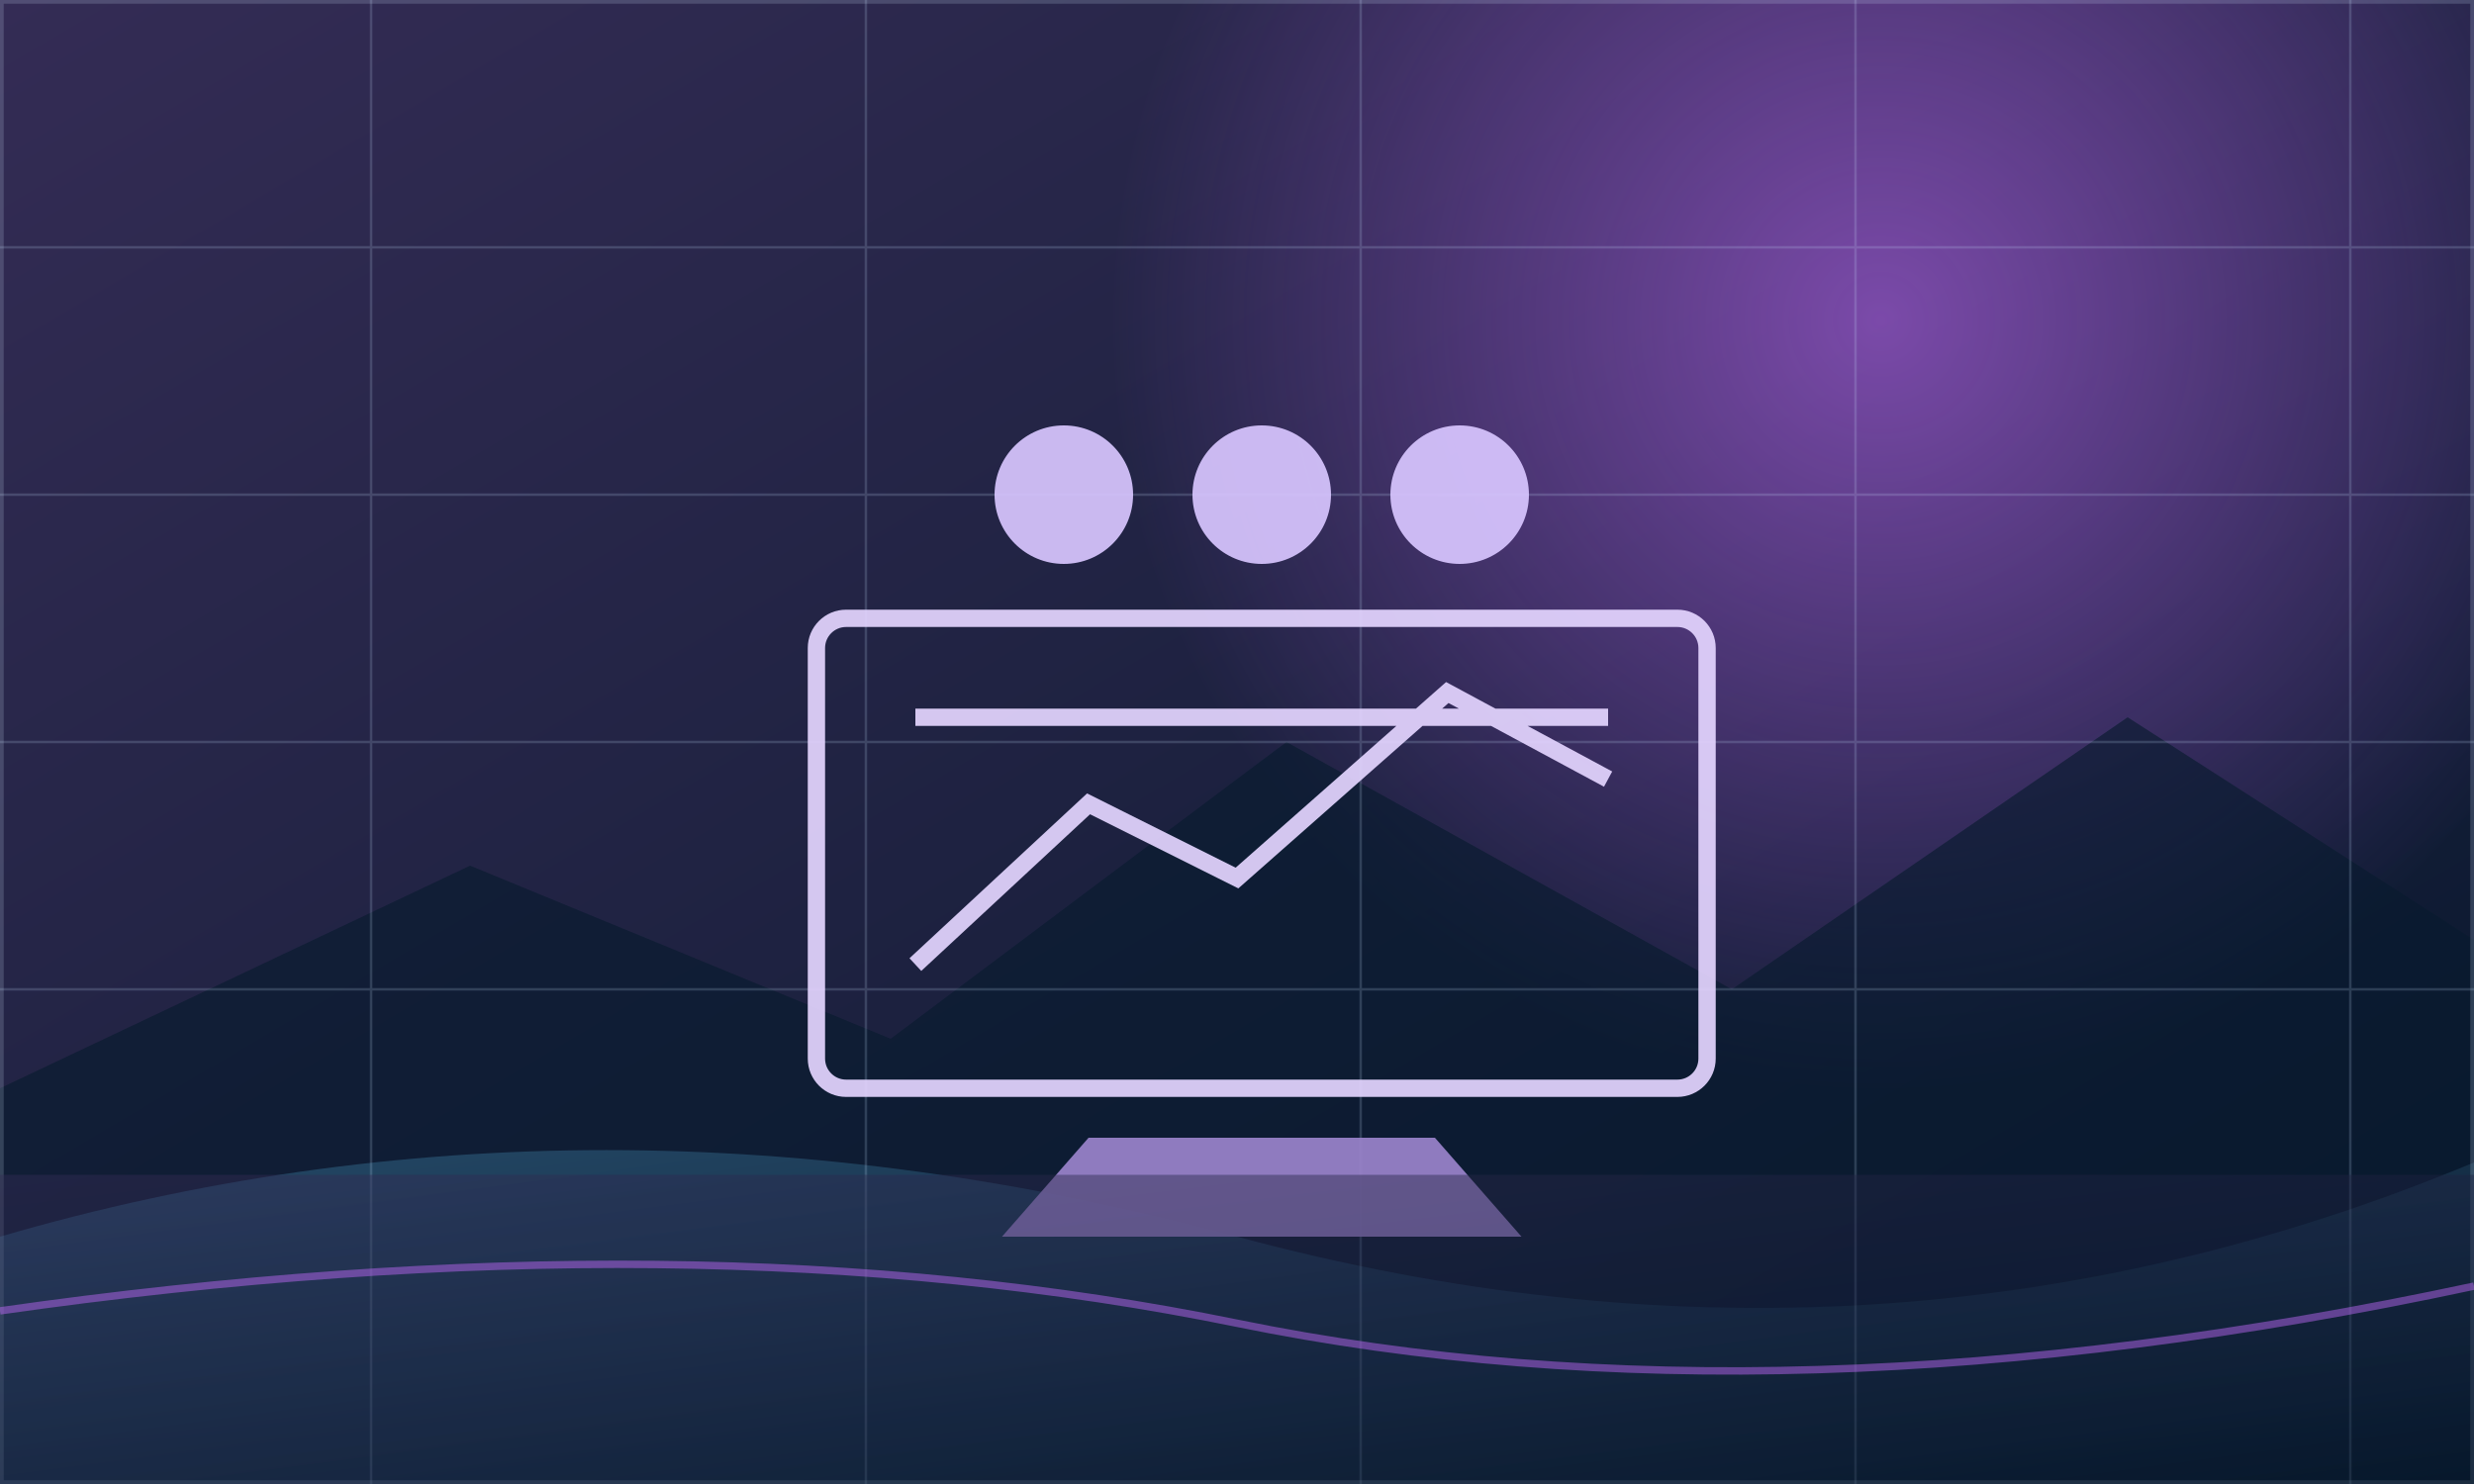
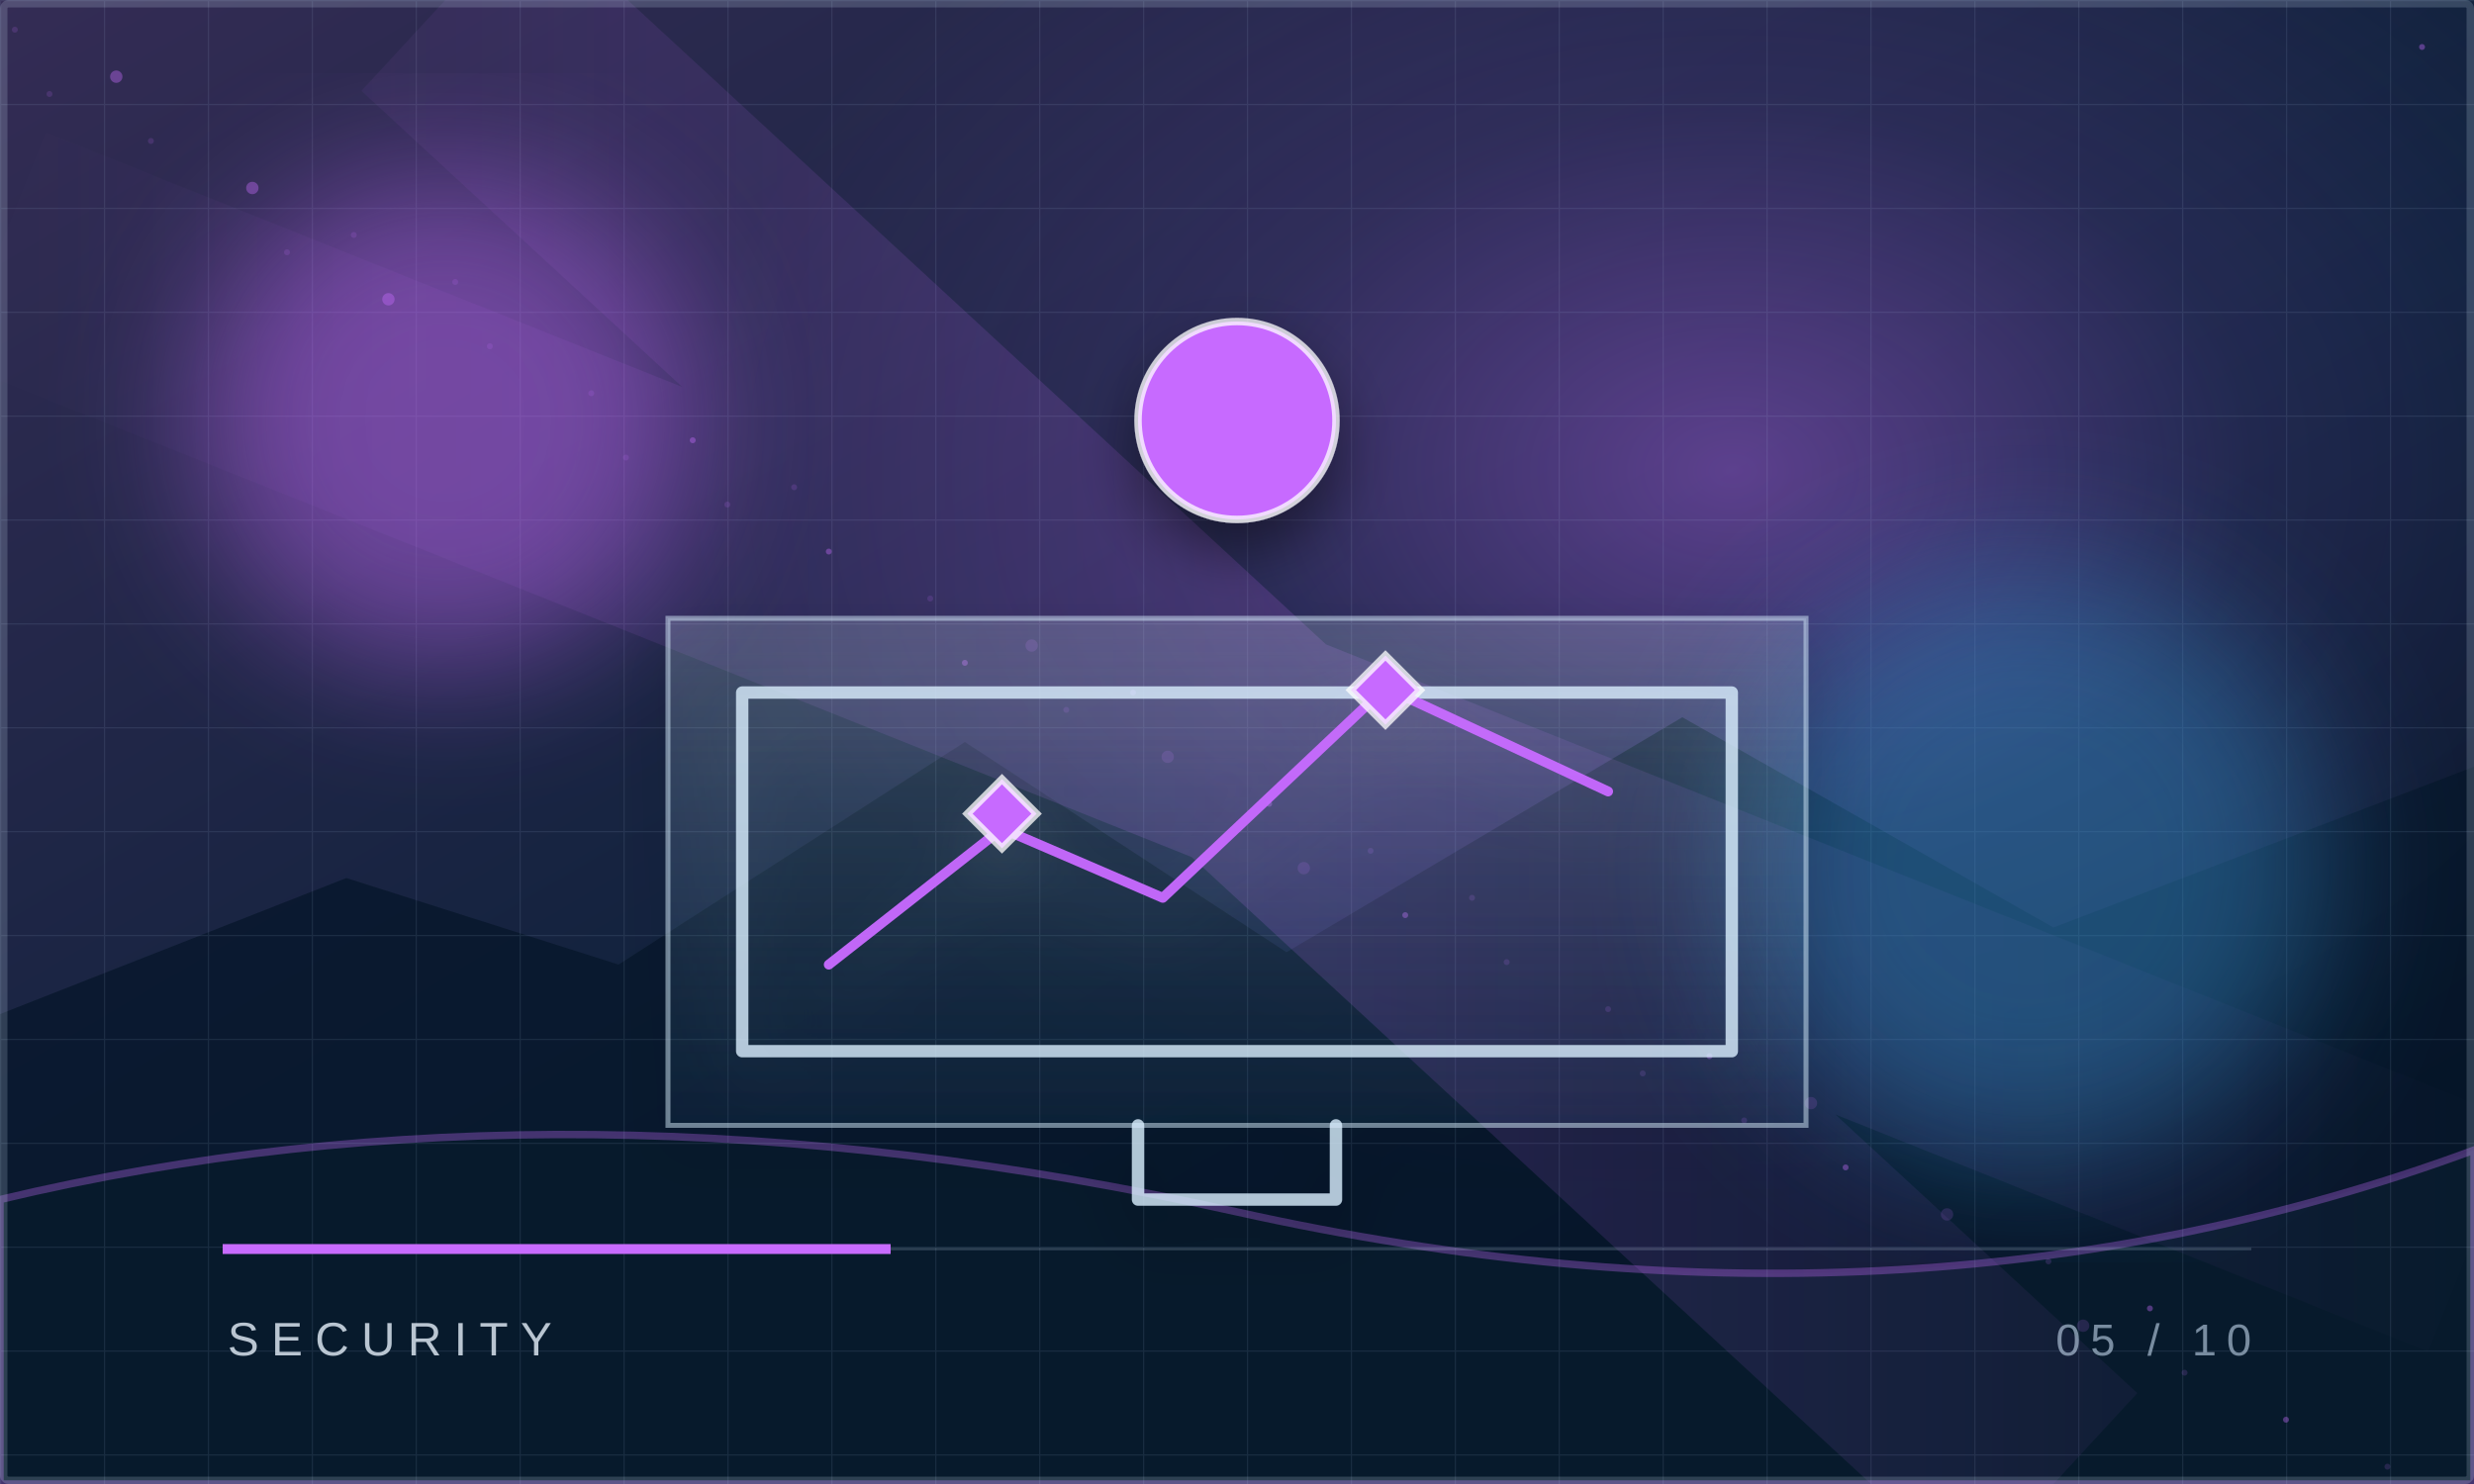
- <svg xmlns="http://www.w3.org/2000/svg" viewBox="0 0 1000 600" role="img" aria-label="Ilustracja filaru 5">
+ <svg xmlns="http://www.w3.org/2000/svg" viewBox="0 0 1000 600" role="img" aria-label="Autorska ilustracja filaru 5">
  <defs>
-     <linearGradient id="bg" x2="1" y2="1">
+     <linearGradient id="bg" x1="0" y1="0" x2="1" y2="1">
      <stop stop-color="#342c55" />
-       <stop offset="1" stop-color="#06172b" />
+       <stop offset=".58" stop-color="#0a2038" />
+       <stop offset="1" stop-color="#030d1b" />
    </linearGradient>
-     <radialGradient id="glow">
-       <stop stop-color="#c76bff" stop-opacity=".55" />
+     <radialGradient id="halo">
+       <stop stop-color="#c76bff" stop-opacity=".42" />
+       <stop offset=".5" stop-color="#c76bff" stop-opacity=".12" />
      <stop offset="1" stop-color="#c76bff" stop-opacity="0" />
    </radialGradient>
-     <linearGradient id="floor" y2="1">
-       <stop stop-color="#244866" />
-       <stop offset="1" stop-color="#07182b" />
+     <linearGradient id="panel" x2="0" y2="1">
+       <stop stop-color="#d9efff" stop-opacity=".19" />
+       <stop offset="1" stop-color="#74b8e8" stop-opacity=".035" />
    </linearGradient>
+     <linearGradient id="beam">
+       <stop stop-color="#c76bff" stop-opacity="0" />
+       <stop offset=".5" stop-color="#c76bff" stop-opacity=".32" />
+       <stop offset="1" stop-color="#c76bff" stop-opacity="0" />
+     </linearGradient>
+     <filter id="blur">
+       <feGaussianBlur stdDeviation="28" />
+     </filter>
+     <filter id="shadow" x="-30%" y="-30%" width="160%" height="170%">
+       <feGaussianBlur in="SourceAlpha" stdDeviation="12" />
+       <feOffset dy="12" />
+       <feComponentTransfer>
+         <feFuncA type="linear" slope=".45" />
+       </feComponentTransfer>
+       <feMerge>
+         <feMergeNode />
+         <feMergeNode in="SourceGraphic" />
+       </feMerge>
+     </filter>
+     <pattern id="grid" width="42" height="42" patternUnits="userSpaceOnUse">
+       <path d="M42 0H0V42" fill="none" stroke="#b8d9f5" stroke-opacity=".10" stroke-width="1" />
+     </pattern>
+     <style>.edge{fill:none;stroke:#d9efff;stroke-width:5;stroke-linecap:round;stroke-linejoin:round;opacity:.8}.line{fill:none;stroke:#c76bff;stroke-width:4;stroke-linecap:round;stroke-linejoin:round;opacity:.95}.glass{fill:url(#panel);stroke:#d9efff;stroke-opacity:.48;stroke-width:2}.node{fill:#c76bff;stroke:#fff;stroke-opacity:.75;stroke-width:3}.scene{filter:url(#shadow)}</style>
  </defs>
  <rect width="1000" height="600" fill="url(#bg)" />
-   <circle cx="760" cy="130" r="310" fill="url(#glow)" />
-   <path d="M0 440L190 350l170 70 160-120 180 100 160-110 140 90v180H0z" fill="#071a2e" opacity=".65" />
-   <path d="M0 500Q240 430 500 500T1000 470v130H0z" fill="url(#floor)" />
-   <g opacity=".18" stroke="#c8e5ff" fill="none">
-     <path d="M0 100H1000M0 200H1000M0 300H1000M0 400H1000" />
-     <path d="M150 0V600M350 0V600M550 0V600M750 0V600M950 0V600" />
+   <ellipse cx="700" cy="190" rx="420" ry="300" fill="url(#halo)" />
+   <path d="M0 410L140 355 250 390 390 300 520 385 680 290 830 375 1000 310V600H0Z" fill="#061629" opacity=".75" />
+   <path d="M0 485Q230 430 500 490T1000 465V600H0Z" fill="#071a2c" stroke="#c76bff" stroke-opacity=".32" stroke-width="3" />
+   <rect width="1000" height="600" fill="url(#grid)" />
+   <path d="M0 100L1000 500M180 0L830 600" stroke="url(#beam)" stroke-width="100" opacity=".55" />
+   <g filter="url(#blur)" opacity=".45">
+     <circle cx="180" cy="170" r="100" fill="#c76bff" />
+     <circle cx="820" cy="350" r="120" fill="#368dca" />
  </g>
-   <g opacity=".92">
-     <g fill="none" stroke="#e4d5ff" stroke-width="7">
-       <rect x="330" y="250" width="360" height="190" rx="12" />
-       <path d="M370 390l70-65 60 30 85-75 65 35M370 290h280" />
+   <g>
+     <circle cx="47" cy="31" r="2.5" fill="#c76bff" opacity="0.38" />
+     <circle cx="184" cy="114" r="1.2" fill="#c76bff" opacity="0.16" />
+     <circle cx="321" cy="197" r="1.2" fill="#c76bff" opacity="0.16" />
+     <circle cx="458" cy="280" r="1.2" fill="#c76bff" opacity="0.38" />
+     <circle cx="595" cy="363" r="1.2" fill="#c76bff" opacity="0.16" />
+     <circle cx="732" cy="446" r="2.5" fill="#c76bff" opacity="0.16" />
+     <circle cx="869" cy="529" r="1.2" fill="#c76bff" opacity="0.38" />
+     <circle cx="6" cy="12" r="1.2" fill="#c76bff" opacity="0.16" />
+     <circle cx="143" cy="95" r="1.2" fill="#c76bff" opacity="0.16" />
+     <circle cx="280" cy="178" r="1.2" fill="#c76bff" opacity="0.38" />
+     <circle cx="417" cy="261" r="2.5" fill="#c76bff" opacity="0.16" />
+     <circle cx="554" cy="344" r="1.2" fill="#c76bff" opacity="0.16" />
+     <circle cx="691" cy="427" r="1.2" fill="#c76bff" opacity="0.38" />
+     <circle cx="828" cy="510" r="1.2" fill="#c76bff" opacity="0.16" />
+     <circle cx="965" cy="593" r="1.2" fill="#c76bff" opacity="0.16" />
+     <circle cx="102" cy="76" r="2.5" fill="#c76bff" opacity="0.38" />
+     <circle cx="239" cy="159" r="1.2" fill="#c76bff" opacity="0.16" />
+     <circle cx="376" cy="242" r="1.2" fill="#c76bff" opacity="0.16" />
+     <circle cx="513" cy="325" r="1.2" fill="#c76bff" opacity="0.38" />
+     <circle cx="650" cy="408" r="1.2" fill="#c76bff" opacity="0.16" />
+     <circle cx="787" cy="491" r="2.5" fill="#c76bff" opacity="0.16" />
+     <circle cx="924" cy="574" r="1.2" fill="#c76bff" opacity="0.38" />
+     <circle cx="61" cy="57" r="1.2" fill="#c76bff" opacity="0.16" />
+     <circle cx="198" cy="140" r="1.2" fill="#c76bff" opacity="0.16" />
+     <circle cx="335" cy="223" r="1.2" fill="#c76bff" opacity="0.38" />
+     <circle cx="472" cy="306" r="2.5" fill="#c76bff" opacity="0.16" />
+     <circle cx="609" cy="389" r="1.2" fill="#c76bff" opacity="0.16" />
+     <circle cx="746" cy="472" r="1.2" fill="#c76bff" opacity="0.38" />
+     <circle cx="883" cy="555" r="1.2" fill="#c76bff" opacity="0.16" />
+     <circle cx="20" cy="38" r="1.2" fill="#c76bff" opacity="0.16" />
+     <circle cx="157" cy="121" r="2.5" fill="#c76bff" opacity="0.38" />
+     <circle cx="294" cy="204" r="1.2" fill="#c76bff" opacity="0.16" />
+     <circle cx="431" cy="287" r="1.2" fill="#c76bff" opacity="0.16" />
+     <circle cx="568" cy="370" r="1.2" fill="#c76bff" opacity="0.38" />
+     <circle cx="705" cy="453" r="1.2" fill="#c76bff" opacity="0.16" />
+     <circle cx="842" cy="536" r="2.5" fill="#c76bff" opacity="0.16" />
+     <circle cx="979" cy="19" r="1.2" fill="#c76bff" opacity="0.38" />
+     <circle cx="116" cy="102" r="1.2" fill="#c76bff" opacity="0.16" />
+     <circle cx="253" cy="185" r="1.2" fill="#c76bff" opacity="0.16" />
+     <circle cx="390" cy="268" r="1.2" fill="#c76bff" opacity="0.38" />
+     <circle cx="527" cy="351" r="2.5" fill="#c76bff" opacity="0.16" />
+     <circle cx="664" cy="434" r="1.2" fill="#c76bff" opacity="0.16" />
+   </g>
+   <g>
+     <g class="scene">
+       <path class="glass" d="M270 250h460v205H270z" />
+       <path class="edge" d="M300 280h400v145H300z" />
+       <path class="line" d="M335 390l70-55 65 28 90-85 90 42" />
+       <path class="node" d="M405 315l14 14-14 14-14-14zM560 265l14 14-14 14-14-14z" />
+       <circle class="node" cx="500" cy="170" r="40" />
+       <path class="edge" d="M460 455v30h80v-30" />
    </g>
-     <g fill="#d8c6ff">
-       <circle cx="430" cy="200" r="28" />
-       <circle cx="510" cy="200" r="28" />
-       <circle cx="590" cy="200" r="28" />
-     </g>
-     <path d="M440 460h140l35 40H405z" fill="#9a83cb" />
  </g>
-   <path d="M0 0h1000v600H0z" fill="none" stroke="#d6eaff" stroke-opacity=".18" stroke-width="3" />
-   <rect y="475" width="1000" height="125" fill="url(#bg)" opacity=".45" />
-   <path d="M0 530Q280 490 500 535T1000 520" fill="none" stroke="#c76bff" stroke-opacity=".45" stroke-width="3" />
+   <path d="M90 505H910" stroke="#d9efff" stroke-opacity=".18" />
+   <path d="M90 505H360" stroke="#c76bff" stroke-width="4" />
+   <text x="92" y="548" fill="#eaf5ff" opacity=".78" font-family="Arial,sans-serif" font-size="19" letter-spacing="5">SECURITY</text>
+   <text x="910" y="548" text-anchor="end" fill="#d6eaff" opacity=".55" font-family="Arial,sans-serif" font-size="18" letter-spacing="4">05 / 10</text>
+   <rect x="1.5" y="1.5" width="997" height="597" rx="2" fill="none" stroke="#d9efff" stroke-opacity=".18" stroke-width="3" />
</svg>
